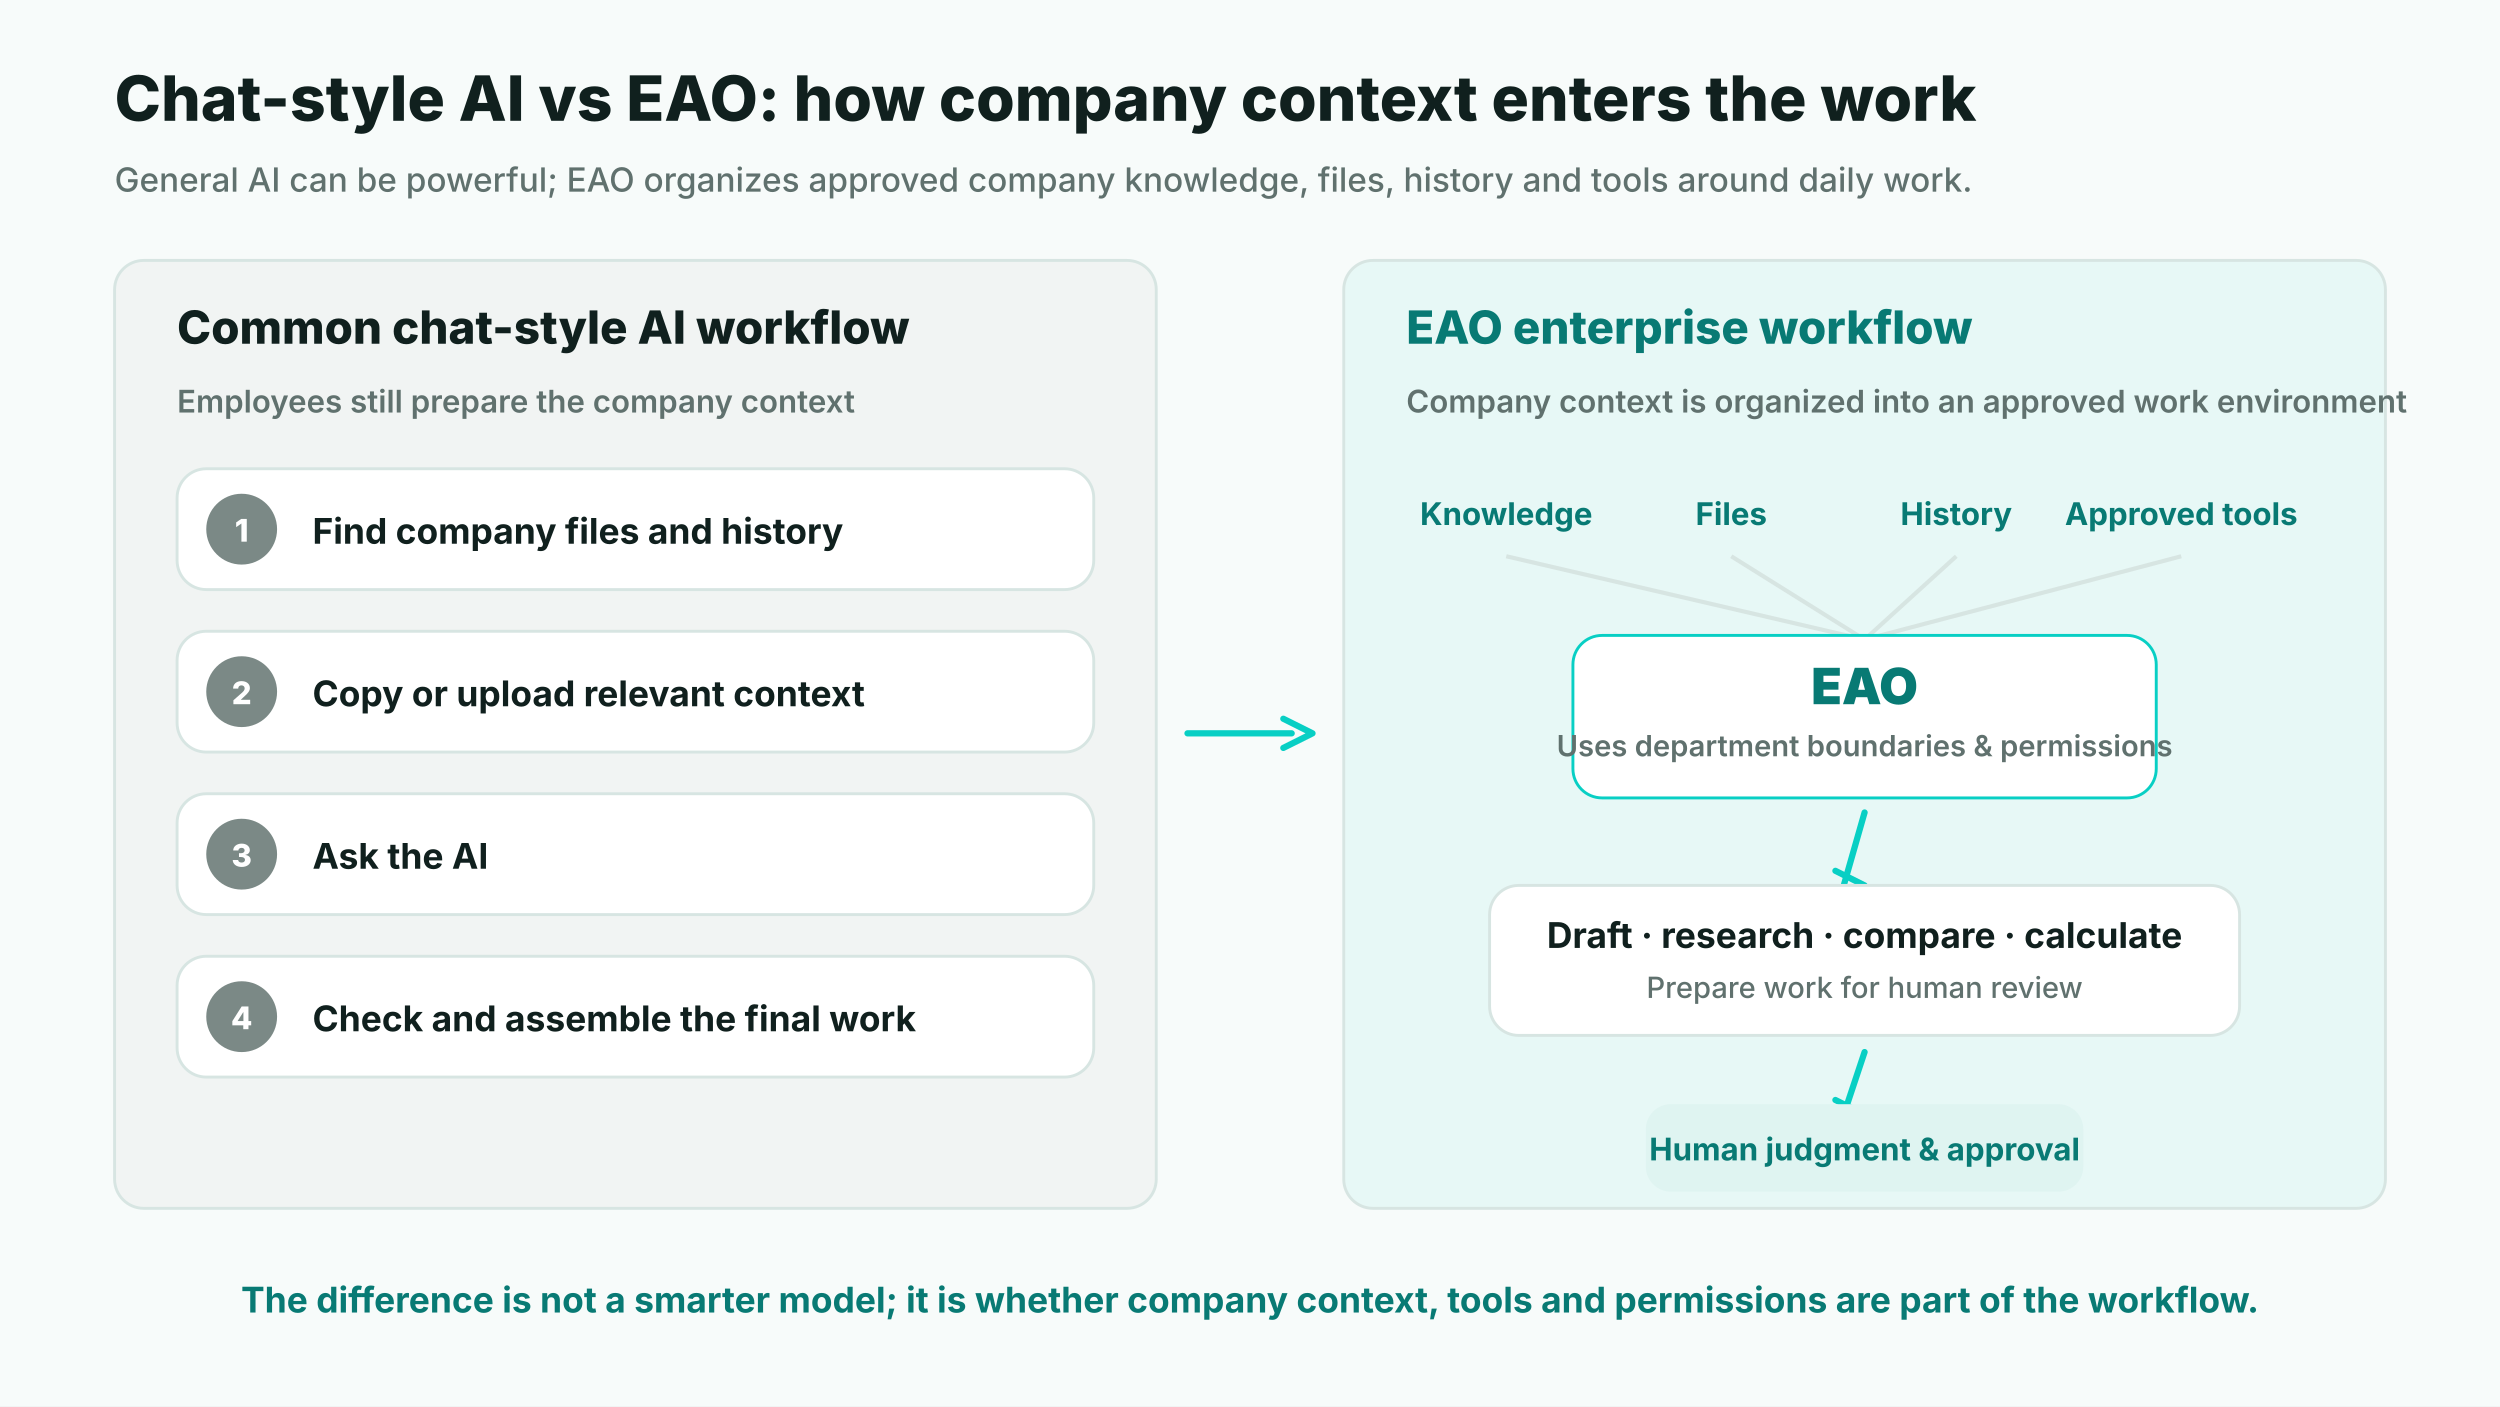
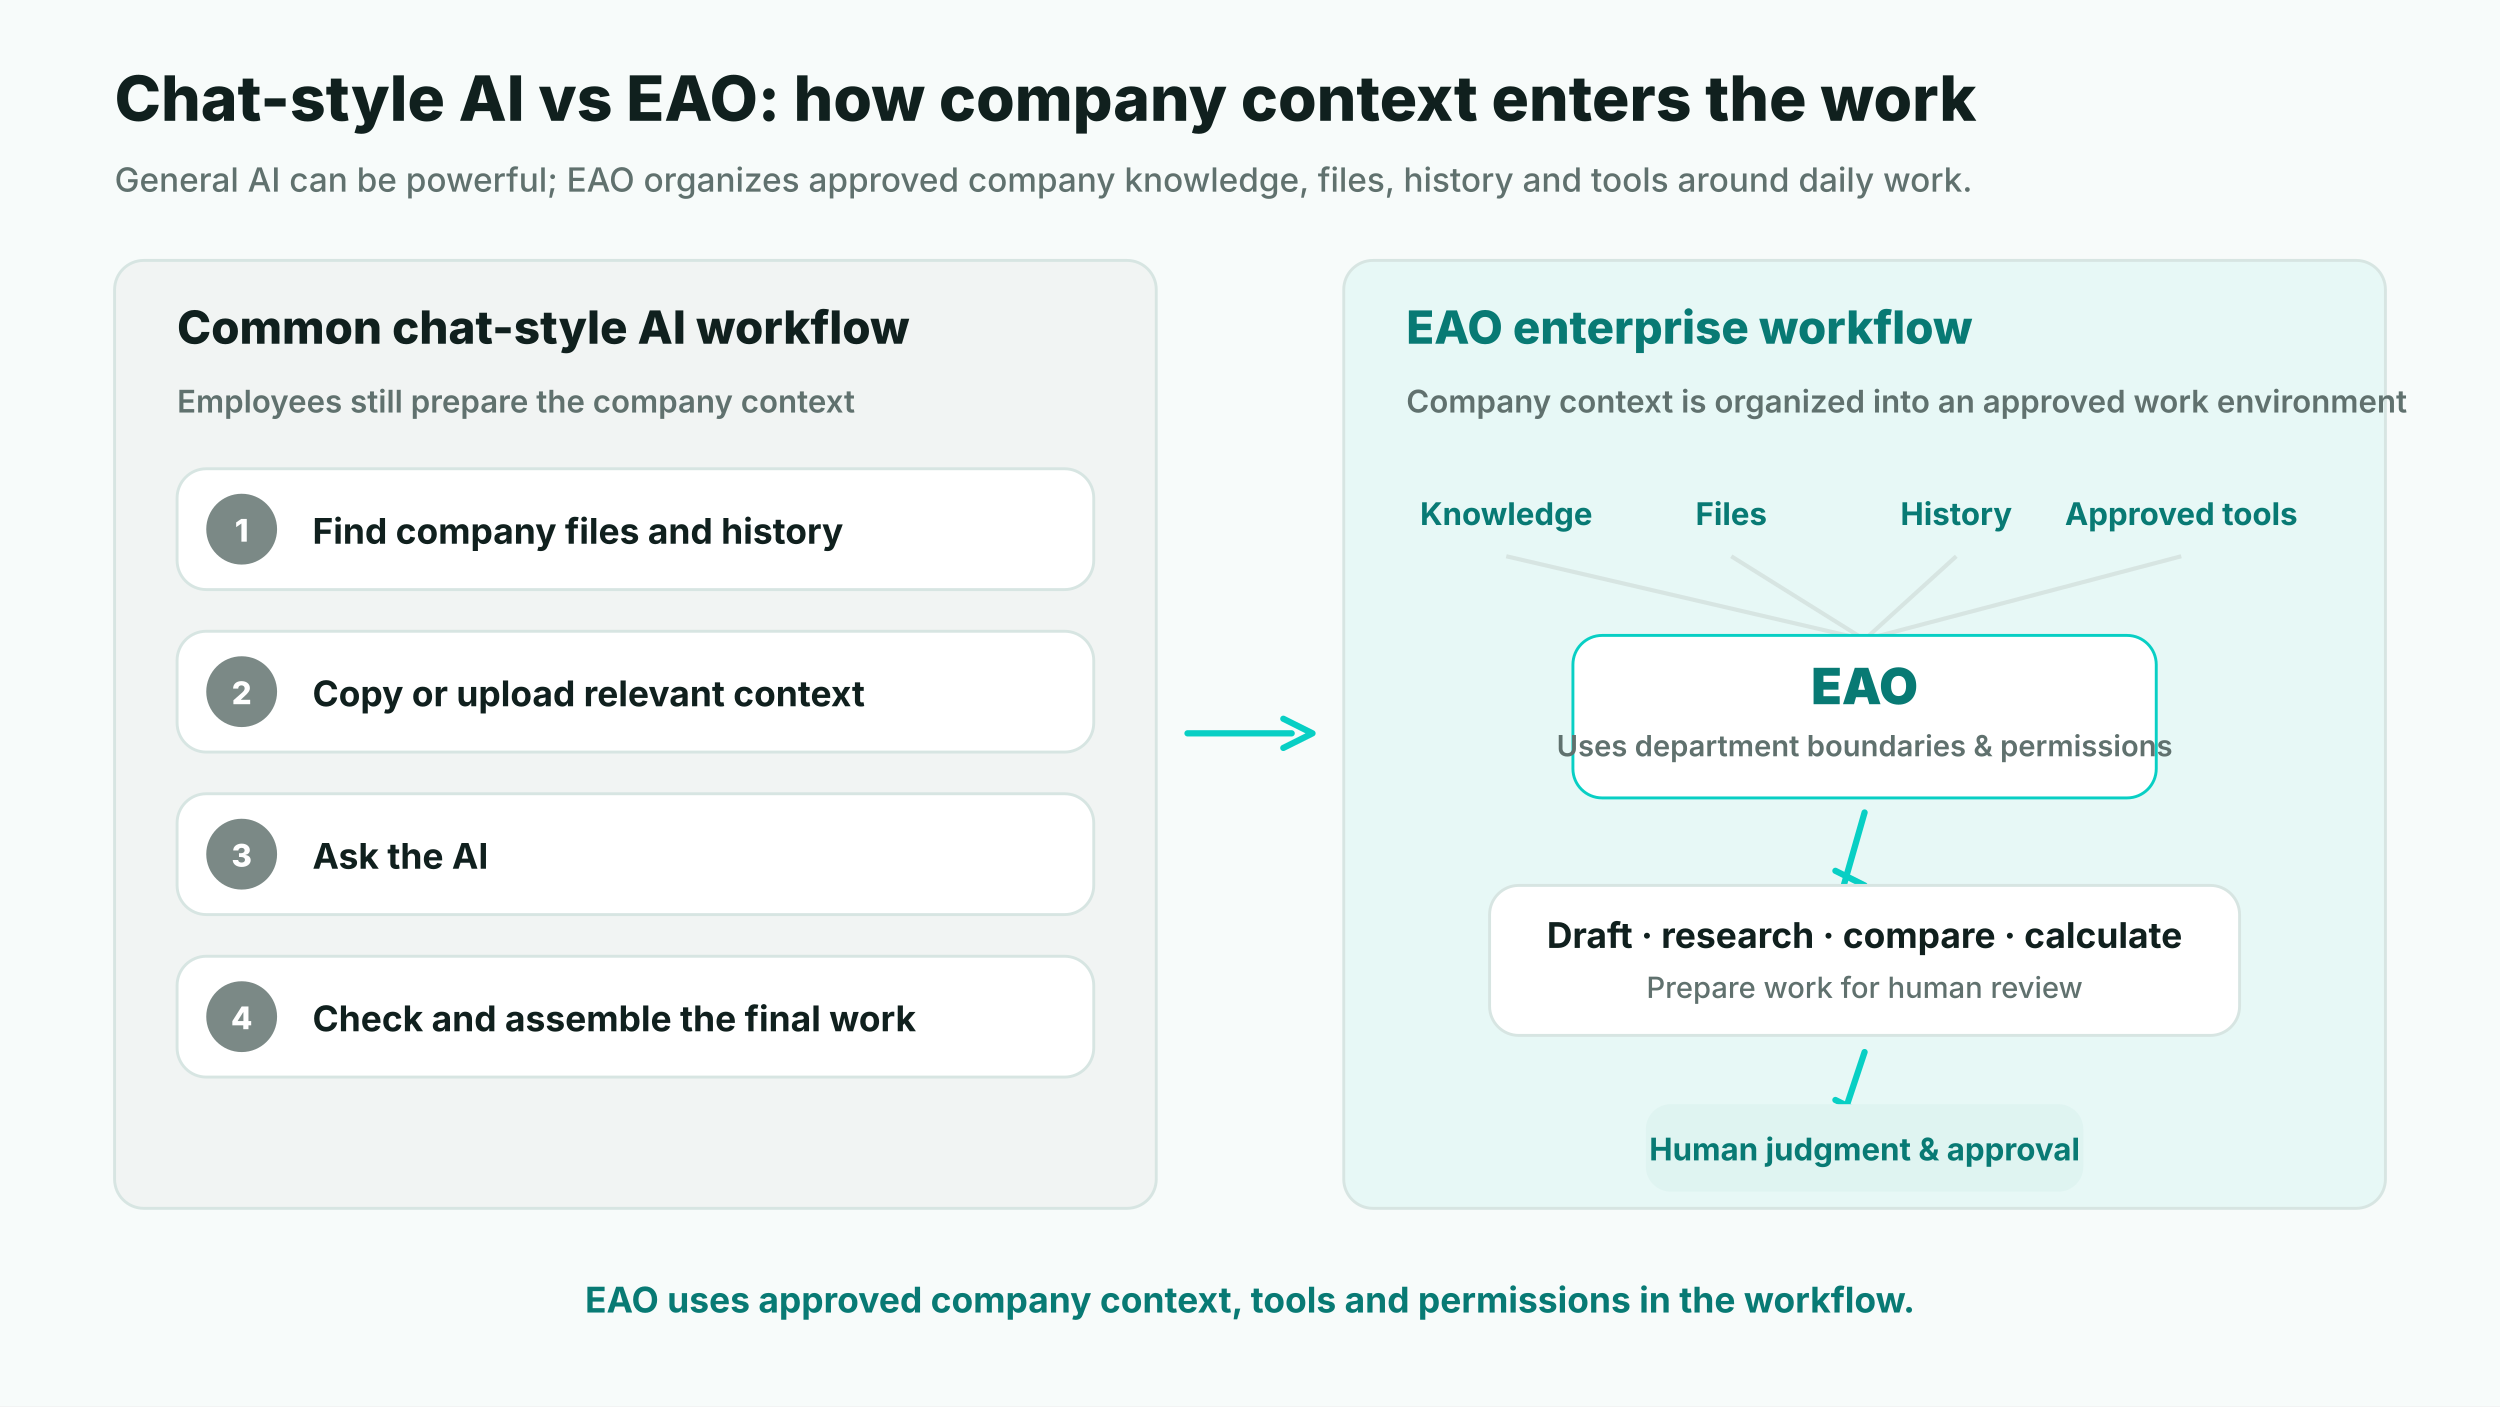
<svg xmlns="http://www.w3.org/2000/svg" width="1200" height="675" viewBox="0 0 1200 675" role="img" aria-label="Chat-style AI vs EAO: how company context enters the work">
  <rect width="1200" height="675" fill="#f7fbfa" />
  <g font-family="Inter,-apple-system,BlinkMacSystemFont,'Segoe UI','PingFang SC','Microsoft YaHei',Arial,sans-serif" fill="#10201e">
    <text x="55" y="58" font-size="30" font-weight="800" fill="#10201e" text-anchor="start">Chat-style AI vs EAO: how company context enters the work</text>
    <text x="55" y="92" font-size="16" font-weight="500" fill="#60716e" text-anchor="start">General AI can be powerful; EAO organizes approved company knowledge, files, history and tools around daily work.</text>
    <rect x="55" y="125" width="500" height="455" rx="14" fill="#f1f4f3" stroke="#d7e5e2" stroke-width="1.4" />
    <rect x="645" y="125" width="500" height="455" rx="14" fill="#e7f8f6" stroke="#d7e5e2" stroke-width="1.4" />
    <text x="85" y="165" font-size="22" font-weight="800" fill="#10201e" text-anchor="start">Common chat-style AI workflow</text>
    <text x="675" y="165" font-size="22" font-weight="800" fill="#087a74" text-anchor="start">EAO enterprise workflow</text>
    <text x="85" y="198" font-size="15" font-weight="600" fill="#60716e" text-anchor="start">Employees still prepare the company context</text>
    <text x="675" y="198" font-size="15" font-weight="600" fill="#60716e" text-anchor="start">Company context is organized into an approved work environment</text>
    <rect x="85" y="225" width="440" height="58" rx="14" fill="#ffffff" stroke="#d7e5e2" stroke-width="1.4" />
    <circle cx="116" cy="254" r="17" fill="#7b8986" />
    <text x="116" y="260" font-size="15" font-weight="800" fill="#fff" text-anchor="middle">1</text>
    <text x="150" y="261" font-size="17" font-weight="650" fill="#10201e" text-anchor="start">Find company files and history</text>
    <rect x="85" y="303" width="440" height="58" rx="14" fill="#ffffff" stroke="#d7e5e2" stroke-width="1.4" />
    <circle cx="116" cy="332" r="17" fill="#7b8986" />
    <text x="116" y="338" font-size="15" font-weight="800" fill="#fff" text-anchor="middle">2</text>
    <text x="150" y="339" font-size="17" font-weight="650" fill="#10201e" text-anchor="start">Copy or upload relevant context</text>
    <rect x="85" y="381" width="440" height="58" rx="14" fill="#ffffff" stroke="#d7e5e2" stroke-width="1.4" />
    <circle cx="116" cy="410" r="17" fill="#7b8986" />
    <text x="116" y="416" font-size="15" font-weight="800" fill="#fff" text-anchor="middle">3</text>
    <text x="150" y="417" font-size="17" font-weight="650" fill="#10201e" text-anchor="start">Ask the AI</text>
    <rect x="85" y="459" width="440" height="58" rx="14" fill="#ffffff" stroke="#d7e5e2" stroke-width="1.4" />
    <circle cx="116" cy="488" r="17" fill="#7b8986" />
    <text x="116" y="494" font-size="15" font-weight="800" fill="#fff" text-anchor="middle">4</text>
    <text x="150" y="495" font-size="17" font-weight="650" fill="#10201e" text-anchor="start">Check and assemble the final work</text>
    <rect x="675" y="225" width="96" height="42" rx="12" fill="#e7f8f6" stroke="none" stroke-width="1.4" />
    <text x="723.0" y="252" font-size="15" font-weight="700" fill="#087a74" text-anchor="middle">Knowledge</text>
    <rect x="783" y="225" width="96" height="42" rx="12" fill="#e7f8f6" stroke="none" stroke-width="1.4" />
    <text x="831.0" y="252" font-size="15" font-weight="700" fill="#087a74" text-anchor="middle">Files</text>
    <rect x="891" y="225" width="96" height="42" rx="12" fill="#e7f8f6" stroke="none" stroke-width="1.4" />
    <text x="939.0" y="252" font-size="15" font-weight="700" fill="#087a74" text-anchor="middle">History</text>
    <rect x="999" y="225" width="96" height="42" rx="12" fill="#e7f8f6" stroke="none" stroke-width="1.4" />
    <text x="1047.0" y="252" font-size="15" font-weight="700" fill="#087a74" text-anchor="middle">Approved tools</text>
    <line x1="723" y1="267" x2="895" y2="307" stroke="#d7e5e2" stroke-width="2" />
    <line x1="831" y1="267" x2="895" y2="307" stroke="#d7e5e2" stroke-width="2" />
    <line x1="939" y1="267" x2="895" y2="307" stroke="#d7e5e2" stroke-width="2" />
    <line x1="1047" y1="267" x2="895" y2="307" stroke="#d7e5e2" stroke-width="2" />
    <rect x="755" y="305" width="280" height="78" rx="14" fill="#ffffff" stroke="#08cfc4" stroke-width="1.4" />
    <text x="895" y="338" font-size="24" font-weight="850" fill="#087a74" text-anchor="middle">EAO</text>
    <text x="895" y="363" font-size="14" font-weight="600" fill="#60716e" text-anchor="middle">Uses department boundaries &amp; permissions</text>
    <line x1="895" y1="390" x2="885" y2="425" stroke="#08cfc4" stroke-width="3" stroke-linecap="round" />
    <path d="M 881 418 L 895 425 L 881 432" fill="none" stroke="#08cfc4" stroke-width="3" stroke-linecap="round" stroke-linejoin="round" />
    <rect x="715" y="425" width="360" height="72" rx="14" fill="#ffffff" stroke="#d7e5e2" stroke-width="1.4" />
    <text x="895" y="455" font-size="17" font-weight="750" fill="#10201e" text-anchor="middle">Draft · research · compare · calculate</text>
    <text x="895" y="479" font-size="14" font-weight="500" fill="#60716e" text-anchor="middle">Prepare work for human review</text>
    <line x1="895" y1="505" x2="885" y2="535" stroke="#08cfc4" stroke-width="3" stroke-linecap="round" />
    <path d="M 881 528 L 895 535 L 881 542" fill="none" stroke="#08cfc4" stroke-width="3" stroke-linecap="round" stroke-linejoin="round" />
    <rect x="790" y="530" width="210" height="42" rx="12" fill="#dff4f1" stroke="none" stroke-width="1.4" />
    <text x="895.0" y="557" font-size="15" font-weight="700" fill="#087a74" text-anchor="middle">Human judgment &amp; approval</text>
    <line x1="570" y1="352" x2="620" y2="352" stroke="#08cfc4" stroke-width="3" stroke-linecap="round" />
    <path d="M 616 345 L 630 352 L 616 359" fill="none" stroke="#08cfc4" stroke-width="3" stroke-linecap="round" stroke-linejoin="round" />
-     <text x="600" y="630" font-size="17" font-weight="700" fill="#087a74" text-anchor="middle">The difference is not a smarter model; it is whether company context, tools and permissions are part of the workflow.</text>
+     <text x="600" y="630" font-size="17" font-weight="700" fill="#087a74" text-anchor="middle">EAO uses approved company context, tools and permissions in the workflow.</text>
  </g>
</svg>
